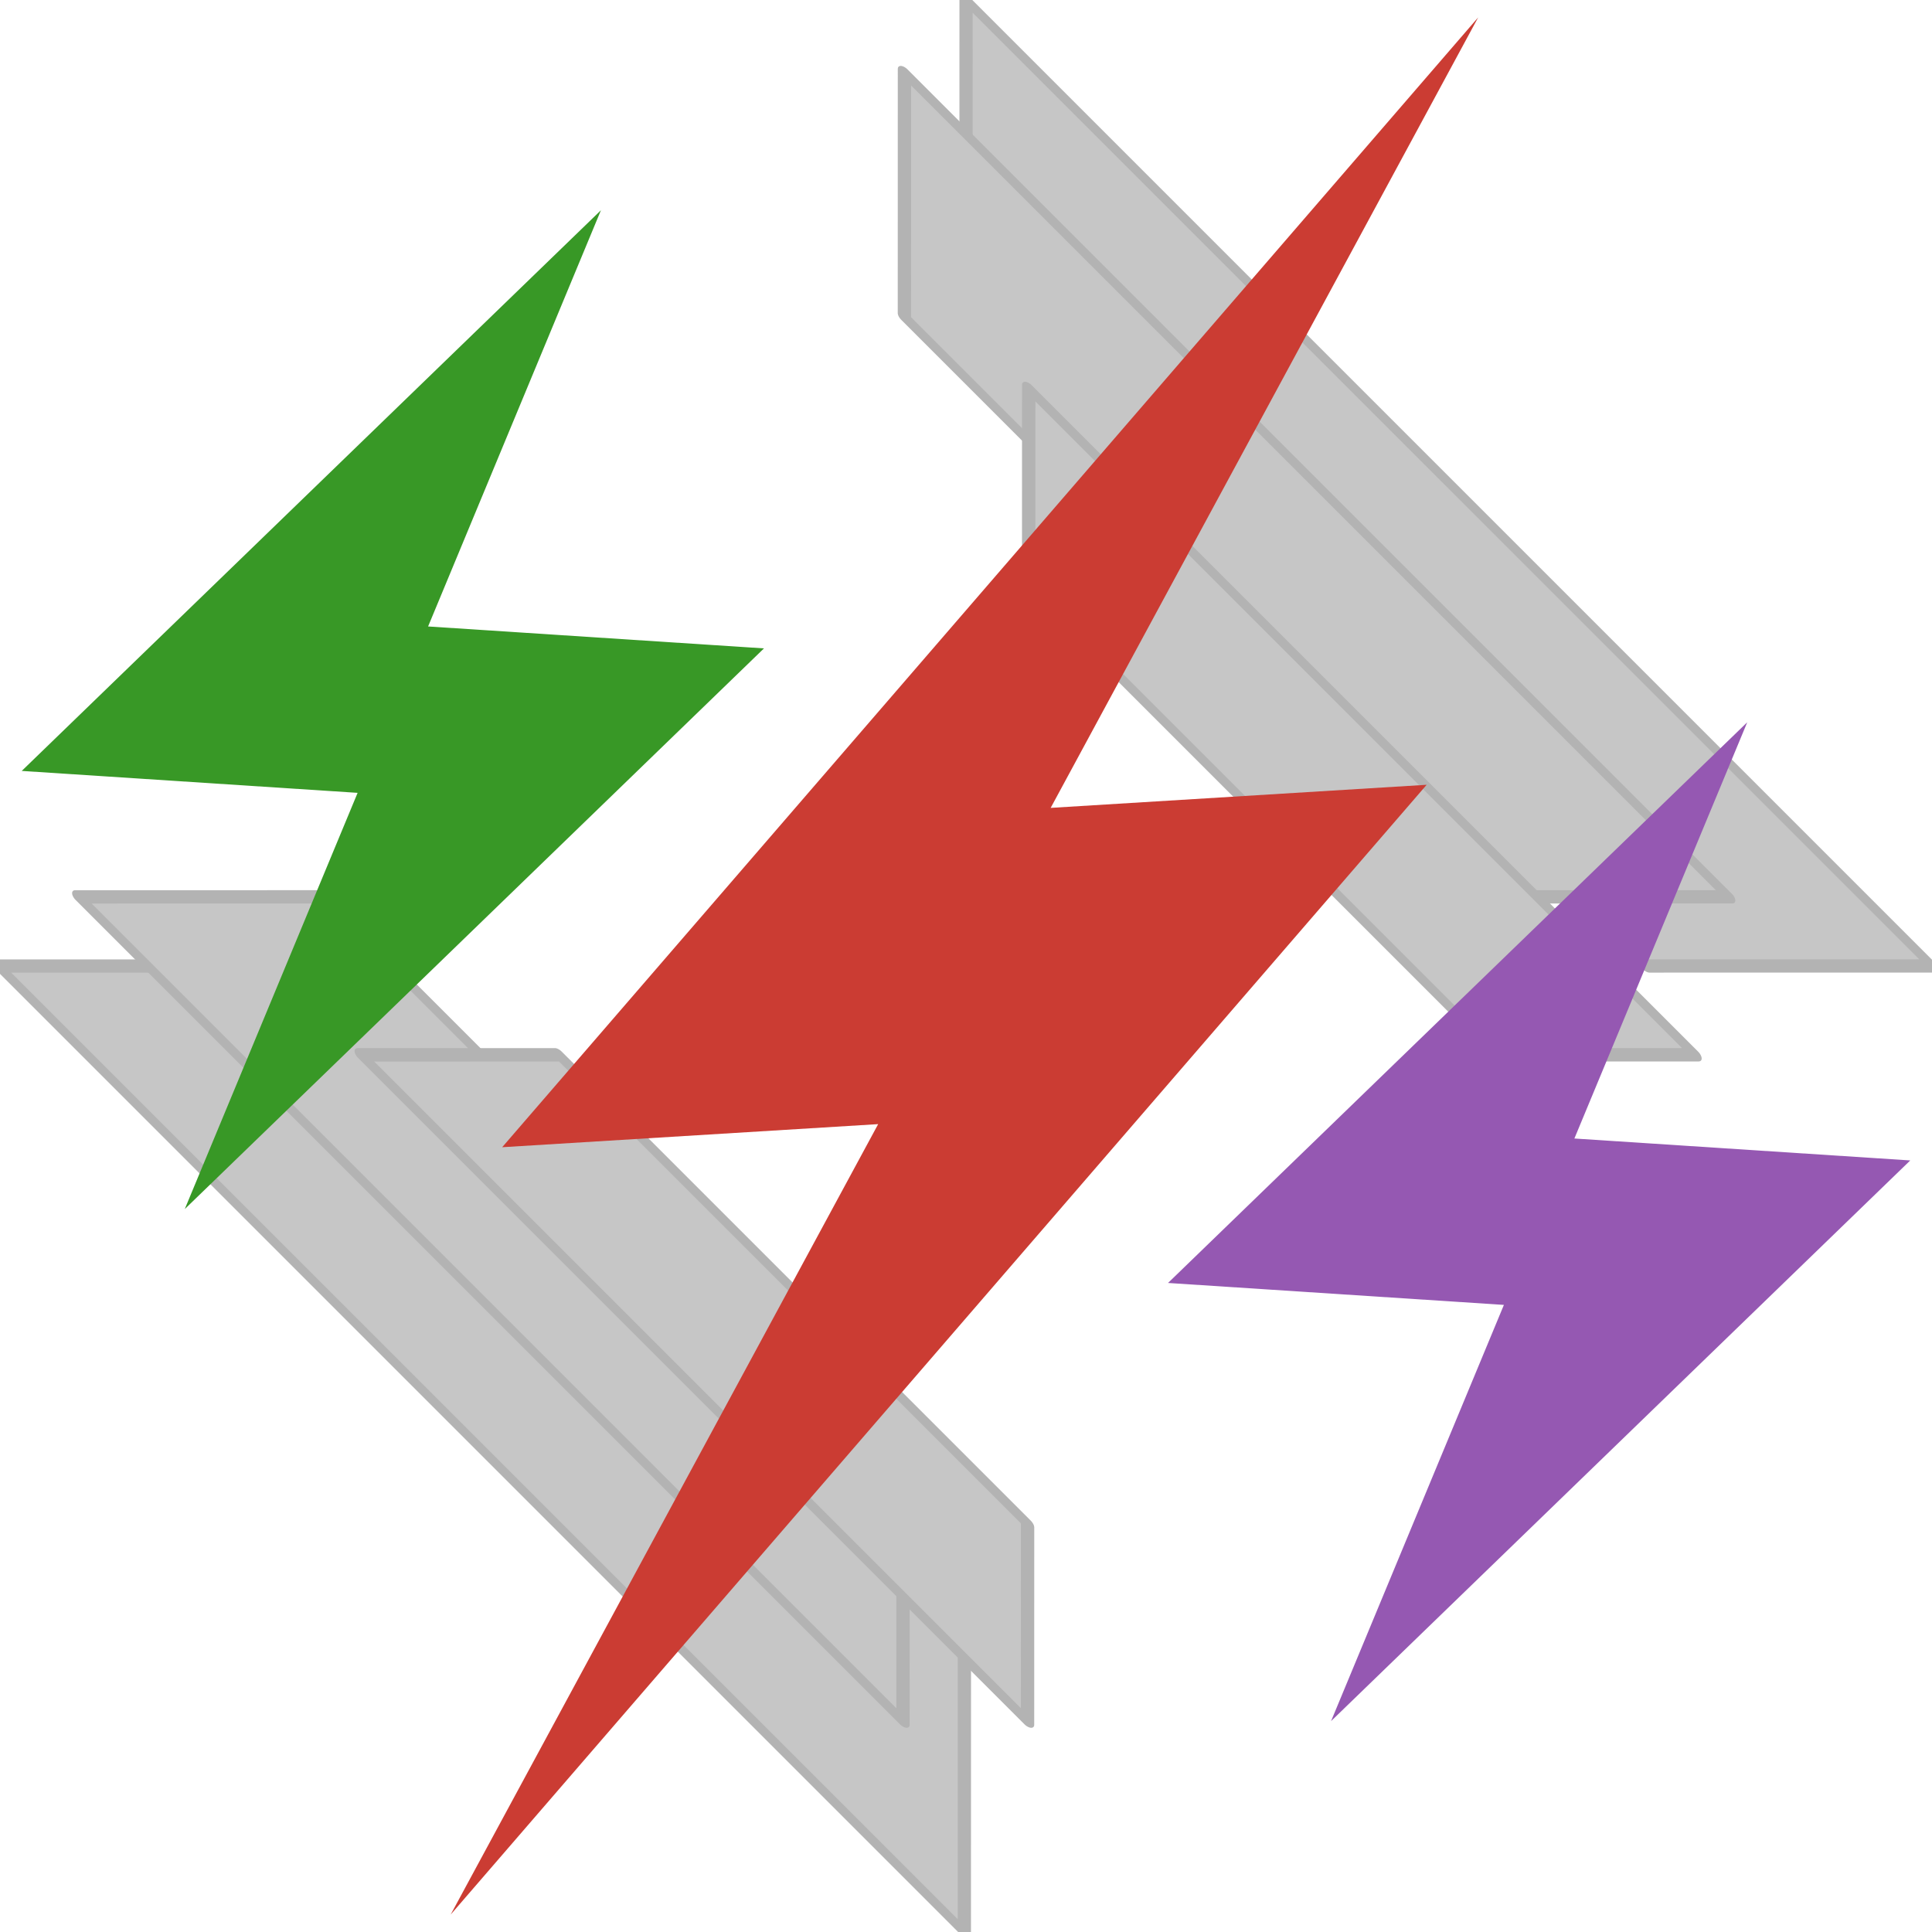
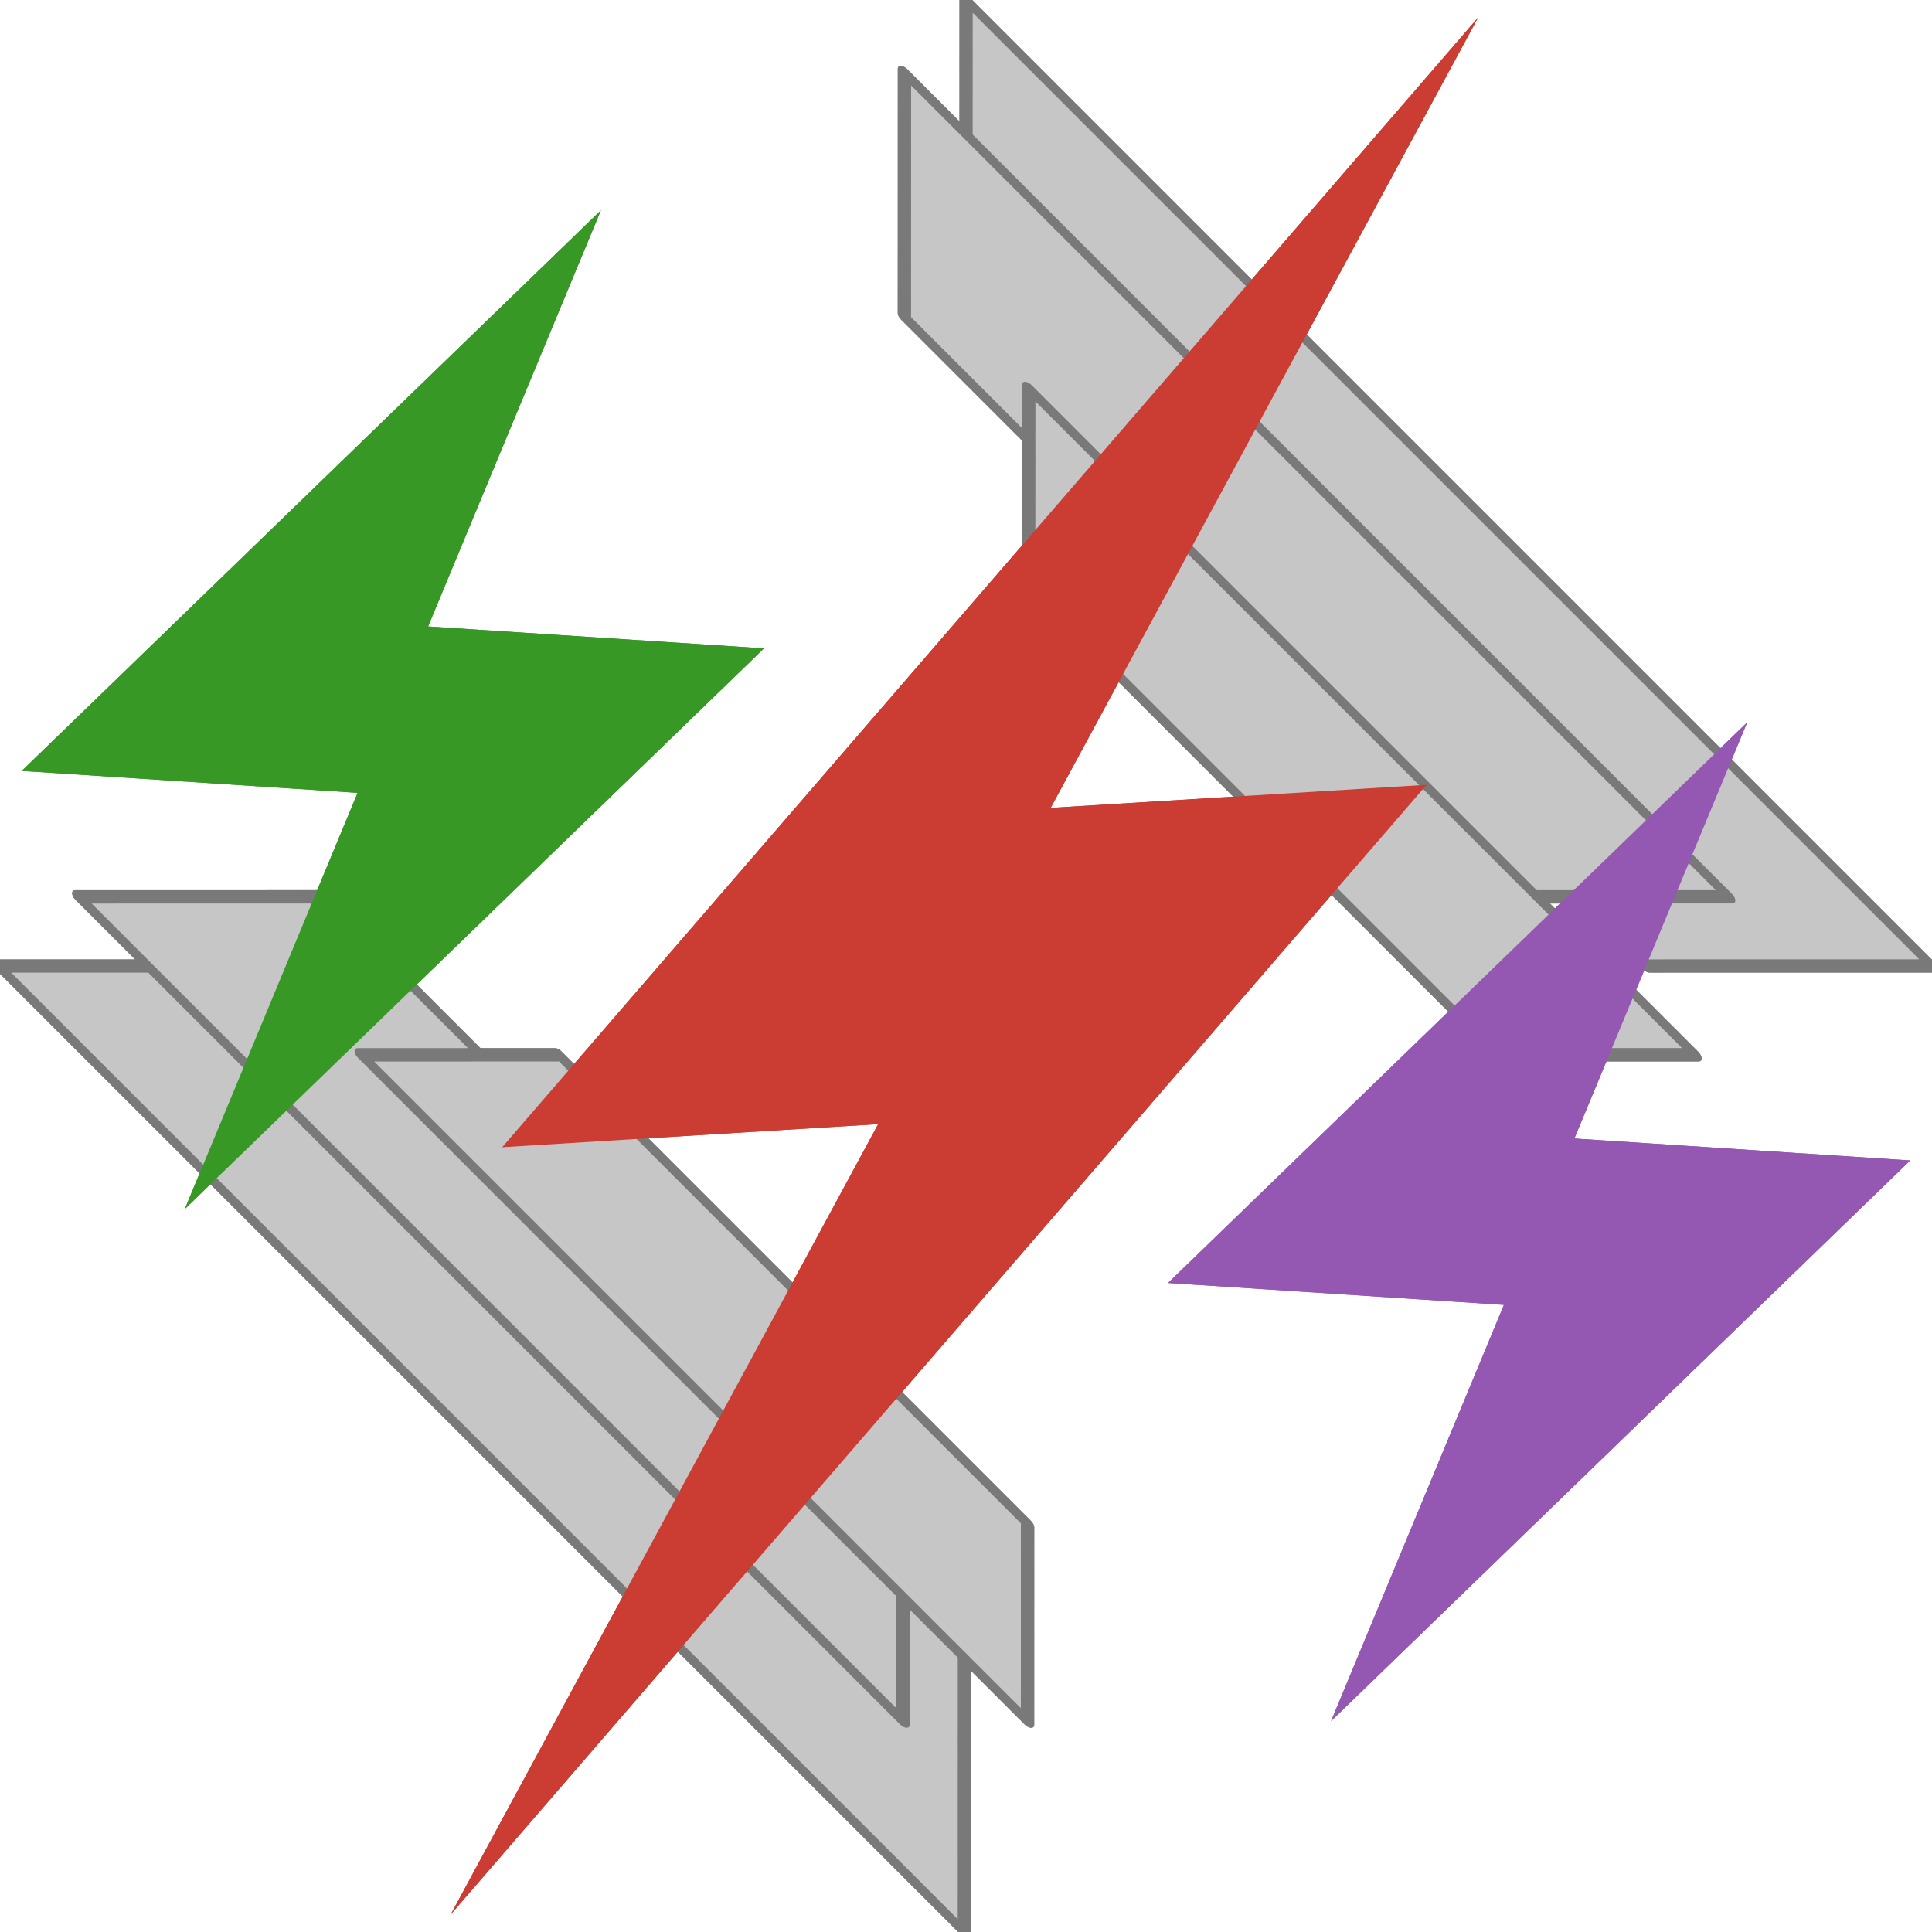
<svg xmlns="http://www.w3.org/2000/svg" width="100%" height="100%" viewBox="0 0 600 600" version="1.1" xml:space="preserve" style="fill-rule:evenodd;clip-rule:evenodd;stroke-linecap:round;stroke-linejoin:round;stroke-miterlimit:1.5;">
  <g transform="matrix(0.45408,-1.01653,1.01653,0.45408,-141.337,468.959)">
    <g transform="matrix(0.366362,0.820159,-0.820159,0.366362,436.206,-56.3173)">
      <g transform="matrix(6.88453,-6.88453,12.9699,12.9699,-1544.81,-512.696)">
-         <path d="M59.625,94.31L53.17,90.885L53.17,114.013L59.625,110.588L59.625,94.31Z" style="fill:rgb(198,198,198);stroke:rgb(179,179,179);stroke-width:0.28px;" />
+         <path d="M59.625,94.31L53.17,90.885L53.17,114.013L59.625,110.588L59.625,94.31Z" style="fill:rgb(198,198,198);stroke:rgb(145,145,145);stroke-width:0.28px;" />
      </g>
      <g transform="matrix(-6.88453,6.88453,-12.9699,-12.9699,2145.3,1112.71)">
-         <path d="M59.625,94.31L53.17,90.885L53.17,114.013L59.625,110.588L59.625,94.31Z" style="fill:rgb(198,198,198);stroke:rgb(179,179,179);stroke-width:0.28px;" />
+         <path d="M59.625,94.31L53.17,90.885L53.17,114.013L59.625,110.588L59.625,94.31Z" style="fill:rgb(198,198,198);stroke:rgb(145,145,145);stroke-width:0.28px;" />
      </g>
    </g>
    <g transform="matrix(0.312598,0.699801,-0.699801,0.312598,426.858,-27.5798)">
      <g transform="matrix(6.88453,-6.88453,12.9699,12.9699,-1544.81,-512.696)">
-         <path d="M59.625,94.31L53.17,90.885L53.17,114.013L59.625,110.588L59.625,94.31Z" style="fill:rgb(198,198,198);stroke:rgb(179,179,179);stroke-width:0.33px;" />
+         <path d="M59.625,94.31L53.17,90.885L53.17,114.013L59.625,110.588L59.625,94.31Z" style="fill:rgb(198,198,198);stroke:rgb(145,145,145);stroke-width:0.33px;" />
      </g>
      <g transform="matrix(-6.88453,6.88453,-12.9699,-12.9699,2145.3,1112.71)">
-         <path d="M59.625,94.31L53.17,90.885L53.17,114.013L59.625,110.588L59.625,94.31Z" style="fill:rgb(198,198,198);stroke:rgb(179,179,179);stroke-width:0.33px;" />
+         <path d="M59.625,94.31L53.17,90.885L53.17,114.013L59.625,110.588L59.625,94.31Z" style="fill:rgb(198,198,198);stroke:rgb(145,145,145);stroke-width:0.33px;" />
      </g>
    </g>
    <g transform="matrix(0.252698,0.565704,-0.565704,0.252698,378.537,80.3057)">
      <g transform="matrix(6.88453,-6.88453,12.9699,12.9699,-1544.81,-512.696)">
-         <path d="M59.625,94.31L53.17,90.885L53.17,114.013L59.625,110.588L59.625,94.31Z" style="fill:rgb(198,198,198);stroke:rgb(179,179,179);stroke-width:0.41px;" />
+         <path d="M59.625,94.31L53.17,90.885L53.17,114.013L59.625,110.588L59.625,94.31Z" style="fill:rgb(198,198,198);stroke:rgb(145,145,145);stroke-width:0.41px;" />
      </g>
      <g transform="matrix(-6.88453,6.88453,-12.9699,-12.9699,2145.3,1112.71)">
-         <path d="M59.625,94.31L53.17,90.885L53.17,114.013L59.625,110.588L59.625,94.31Z" style="fill:rgb(198,198,198);stroke:rgb(179,179,179);stroke-width:0.41px;" />
+         <path d="M59.625,94.31L53.17,90.885L53.17,114.013L59.625,110.588L59.625,94.31Z" style="fill:rgb(198,198,198);stroke:rgb(145,145,145);stroke-width:0.41px;" />
+       </g>
+     </g>
+     <g transform="matrix(8.71411e-17,1.42312,-0.999926,6.12278e-17,599.956,37.3564)">
+       <g transform="matrix(0.751433,-0.00275784,0.00419764,1.14374,12.4434,-42.577)">
+         <path d="M230.997,256.216L318.325,213.881L204.129,562.298L223.069,343.784L135.741,386.119L249.937,37.702L230.997,256.216Z" style="fill:rgb(203,60,51);" />
+       </g>
+       <g transform="matrix(0.744892,-0.0989696,0.0752789,0.566585,115.902,152.15)">
+         <path d="M230.997,256.216L318.325,213.881L204.129,562.298L223.069,343.784L135.741,386.119L249.937,37.702L230.997,256.216Z" style="fill:rgb(149,88,178);" />
+       </g>
+       <g transform="matrix(0.744892,-0.0989696,0.0752789,0.566585,-130.179,152.15)">
+         <path d="M230.997,256.216L318.325,213.881L204.129,562.298L223.069,343.784L135.741,386.119L249.937,37.702L230.997,256.216Z" style="fill:rgb(56,152,38);" />
+       </g>
+     </g>
+   </g>
+   <g transform="matrix(0.45408,-1.01653,1.01653,0.45408,-141.337,468.959)">
+     <g transform="matrix(0.366362,0.820159,-0.820159,0.366362,436.206,-56.3173)">
+       <g transform="matrix(6.88453,-6.88453,12.9699,12.9699,-1544.81,-512.696)">
+         <path d="M59.625,94.31L53.17,90.885L53.17,114.013L59.625,110.588L59.625,94.31Z" style="fill:rgb(198,198,198);stroke:rgb(121,121,121);stroke-width:0.28px;" />
+       </g>
+       <g transform="matrix(-6.88453,6.88453,-12.9699,-12.9699,2145.3,1112.71)">
+         <path d="M59.625,94.31L53.17,90.885L53.17,114.013L59.625,110.588L59.625,94.31Z" style="fill:rgb(198,198,198);stroke:rgb(121,121,121);stroke-width:0.28px;" />
+       </g>
+     </g>
+     <g transform="matrix(0.312598,0.699801,-0.699801,0.312598,426.858,-27.5798)">
+       <g transform="matrix(6.88453,-6.88453,12.9699,12.9699,-1544.81,-512.696)">
+         <path d="M59.625,94.31L53.17,90.885L53.17,114.013L59.625,110.588L59.625,94.31Z" style="fill:rgb(198,198,198);stroke:rgb(121,121,121);stroke-width:0.33px;" />
+       </g>
+       <g transform="matrix(-6.88453,6.88453,-12.9699,-12.9699,2145.3,1112.71)">
+         <path d="M59.625,94.31L53.17,90.885L53.17,114.013L59.625,110.588L59.625,94.31Z" style="fill:rgb(198,198,198);stroke:rgb(121,121,121);stroke-width:0.33px;" />
+       </g>
+     </g>
+     <g transform="matrix(0.252698,0.565704,-0.565704,0.252698,378.537,80.3057)">
+       <g transform="matrix(6.88453,-6.88453,12.9699,12.9699,-1544.81,-512.696)">
+         <path d="M59.625,94.31L53.17,90.885L53.17,114.013L59.625,110.588L59.625,94.31Z" style="fill:rgb(198,198,198);stroke:rgb(121,121,121);stroke-width:0.41px;" />
+       </g>
+       <g transform="matrix(-6.88453,6.88453,-12.9699,-12.9699,2145.3,1112.71)">
+         <path d="M59.625,94.31L53.17,90.885L53.17,114.013L59.625,110.588L59.625,94.31Z" style="fill:rgb(198,198,198);stroke:rgb(121,121,121);stroke-width:0.41px;" />
      </g>
    </g>
    <g transform="matrix(8.71411e-17,1.42312,-0.999926,6.12278e-17,599.956,37.3564)">
      <g transform="matrix(0.751433,-0.00275784,0.00419764,1.14374,12.4434,-42.577)">
        <path d="M230.997,256.216L318.325,213.881L204.129,562.298L223.069,343.784L135.741,386.119L249.937,37.702L230.997,256.216Z" style="fill:rgb(203,60,51);" />
      </g>
      <g transform="matrix(0.744892,-0.0989696,0.0752789,0.566585,115.902,152.15)">
        <path d="M230.997,256.216L318.325,213.881L204.129,562.298L223.069,343.784L135.741,386.119L249.937,37.702L230.997,256.216Z" style="fill:rgb(149,88,178);" />
      </g>
      <g transform="matrix(0.744892,-0.0989696,0.0752789,0.566585,-130.179,152.15)">
        <path d="M230.997,256.216L318.325,213.881L204.129,562.298L223.069,343.784L135.741,386.119L249.937,37.702L230.997,256.216Z" style="fill:rgb(56,152,38);" />
      </g>
    </g>
  </g>
</svg>
